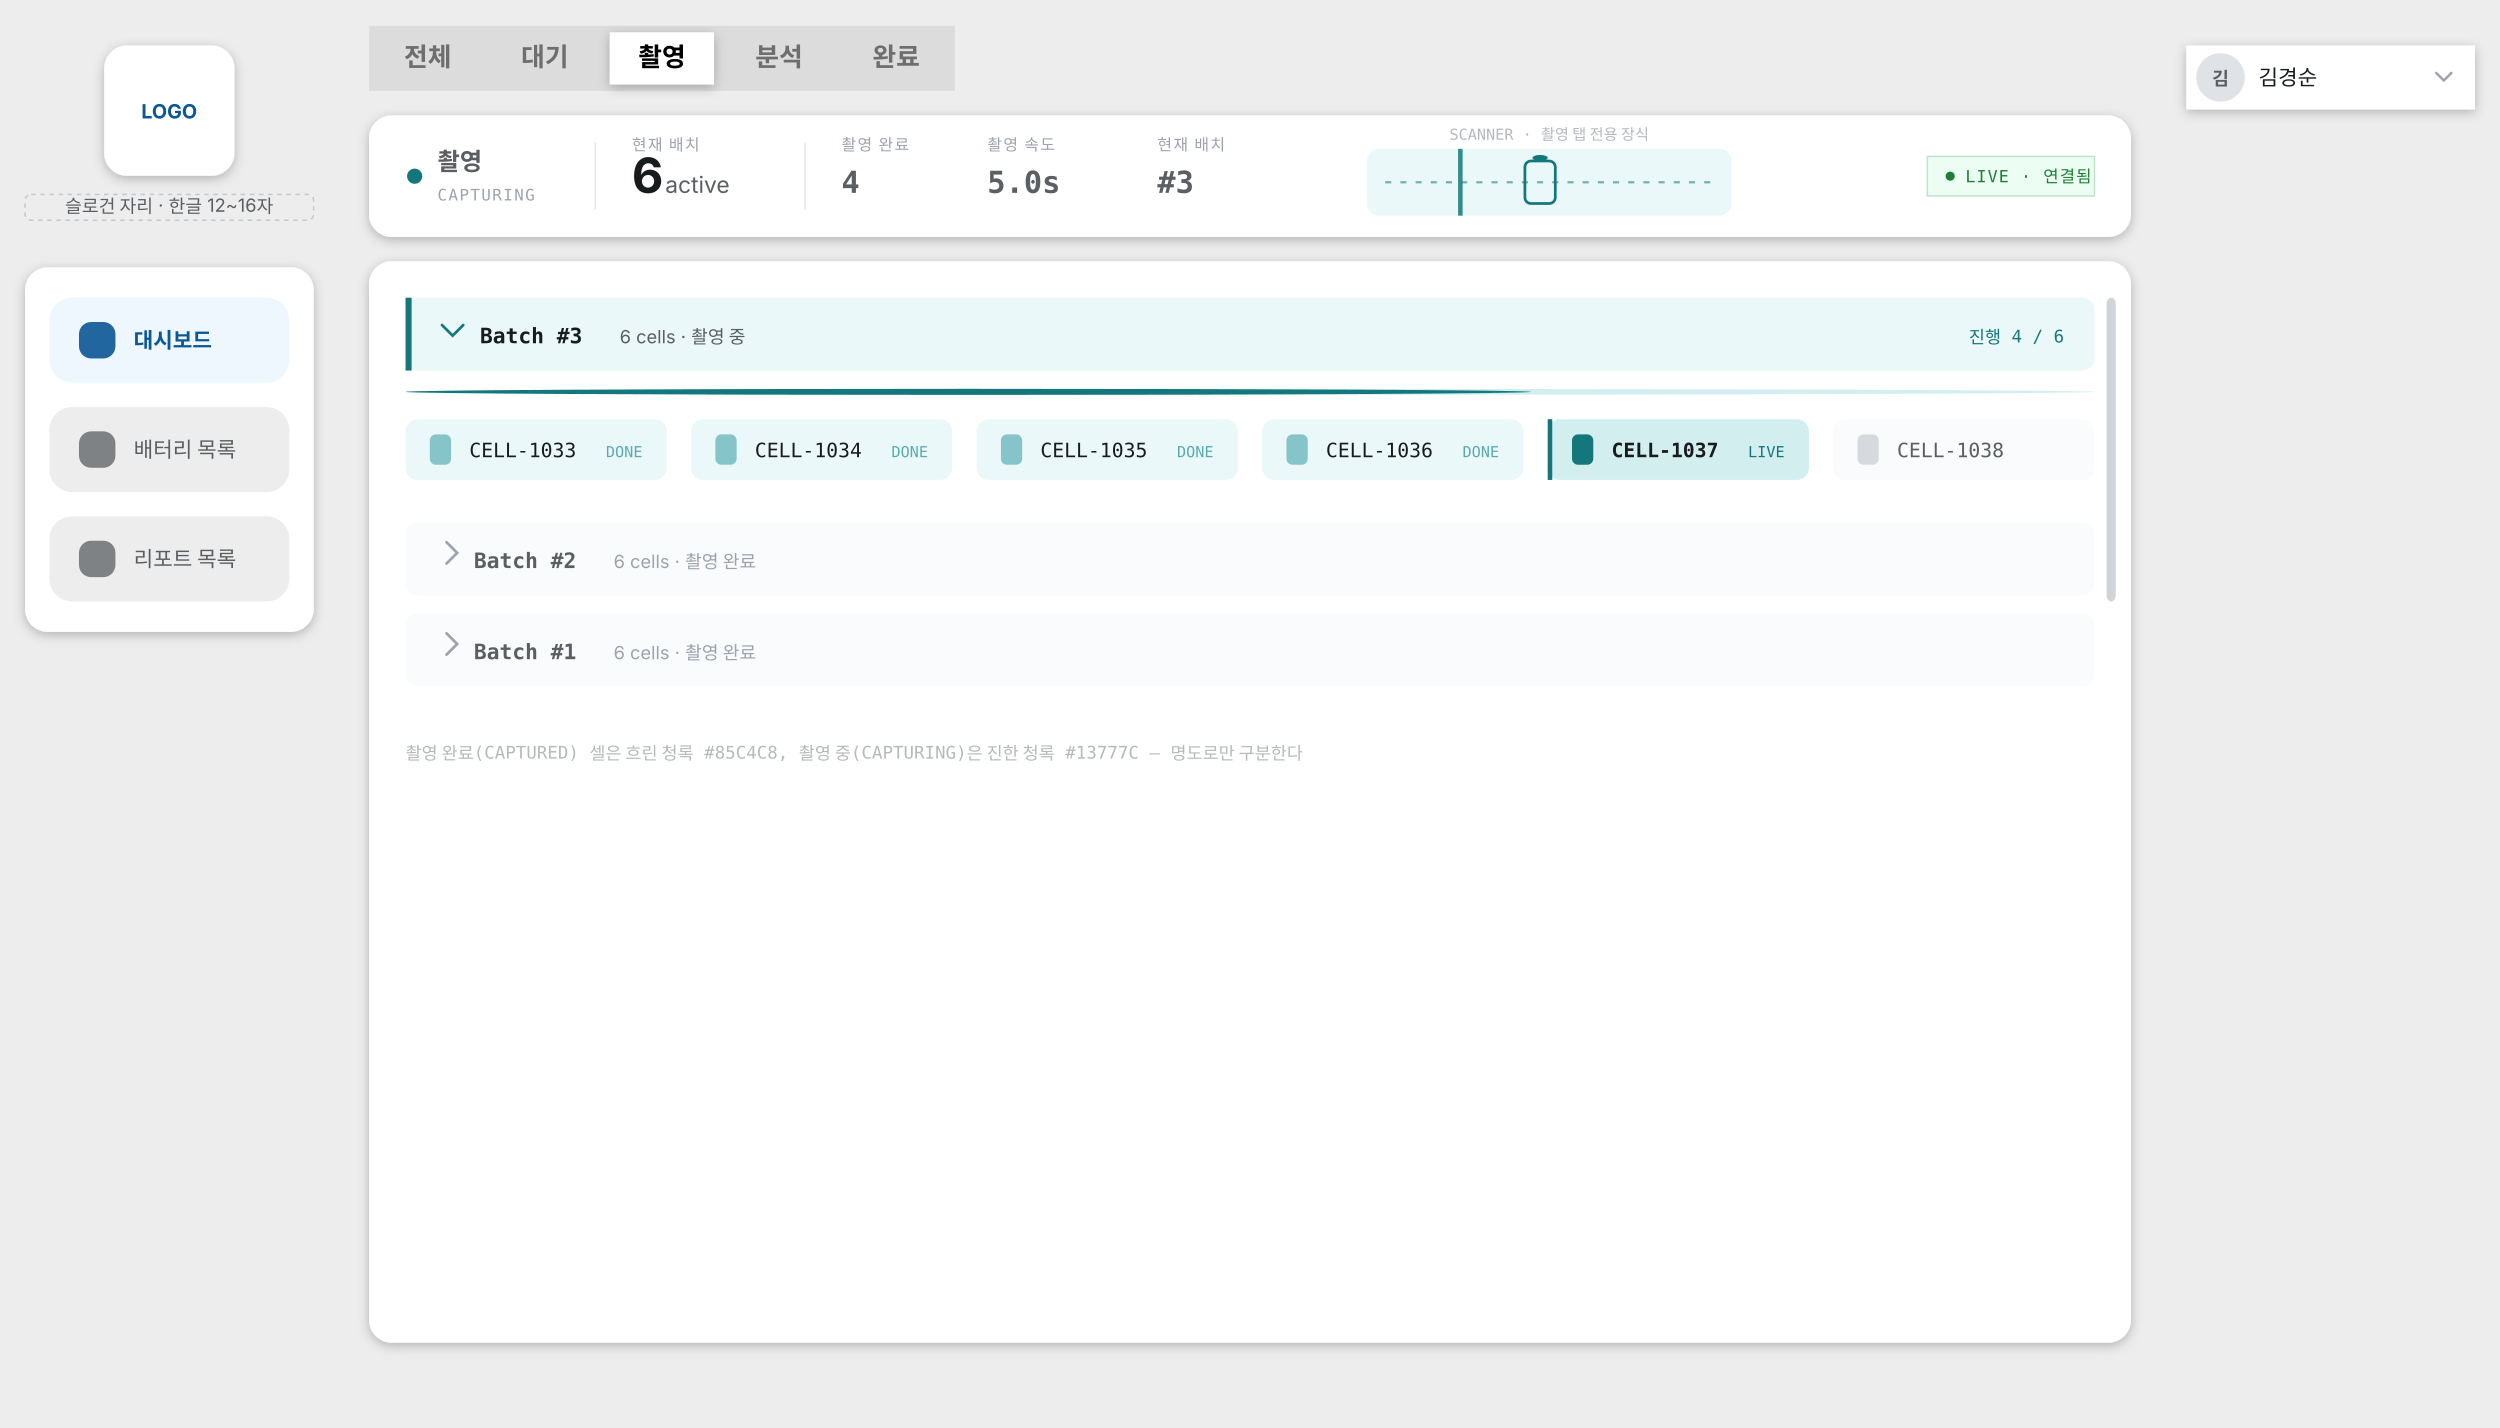
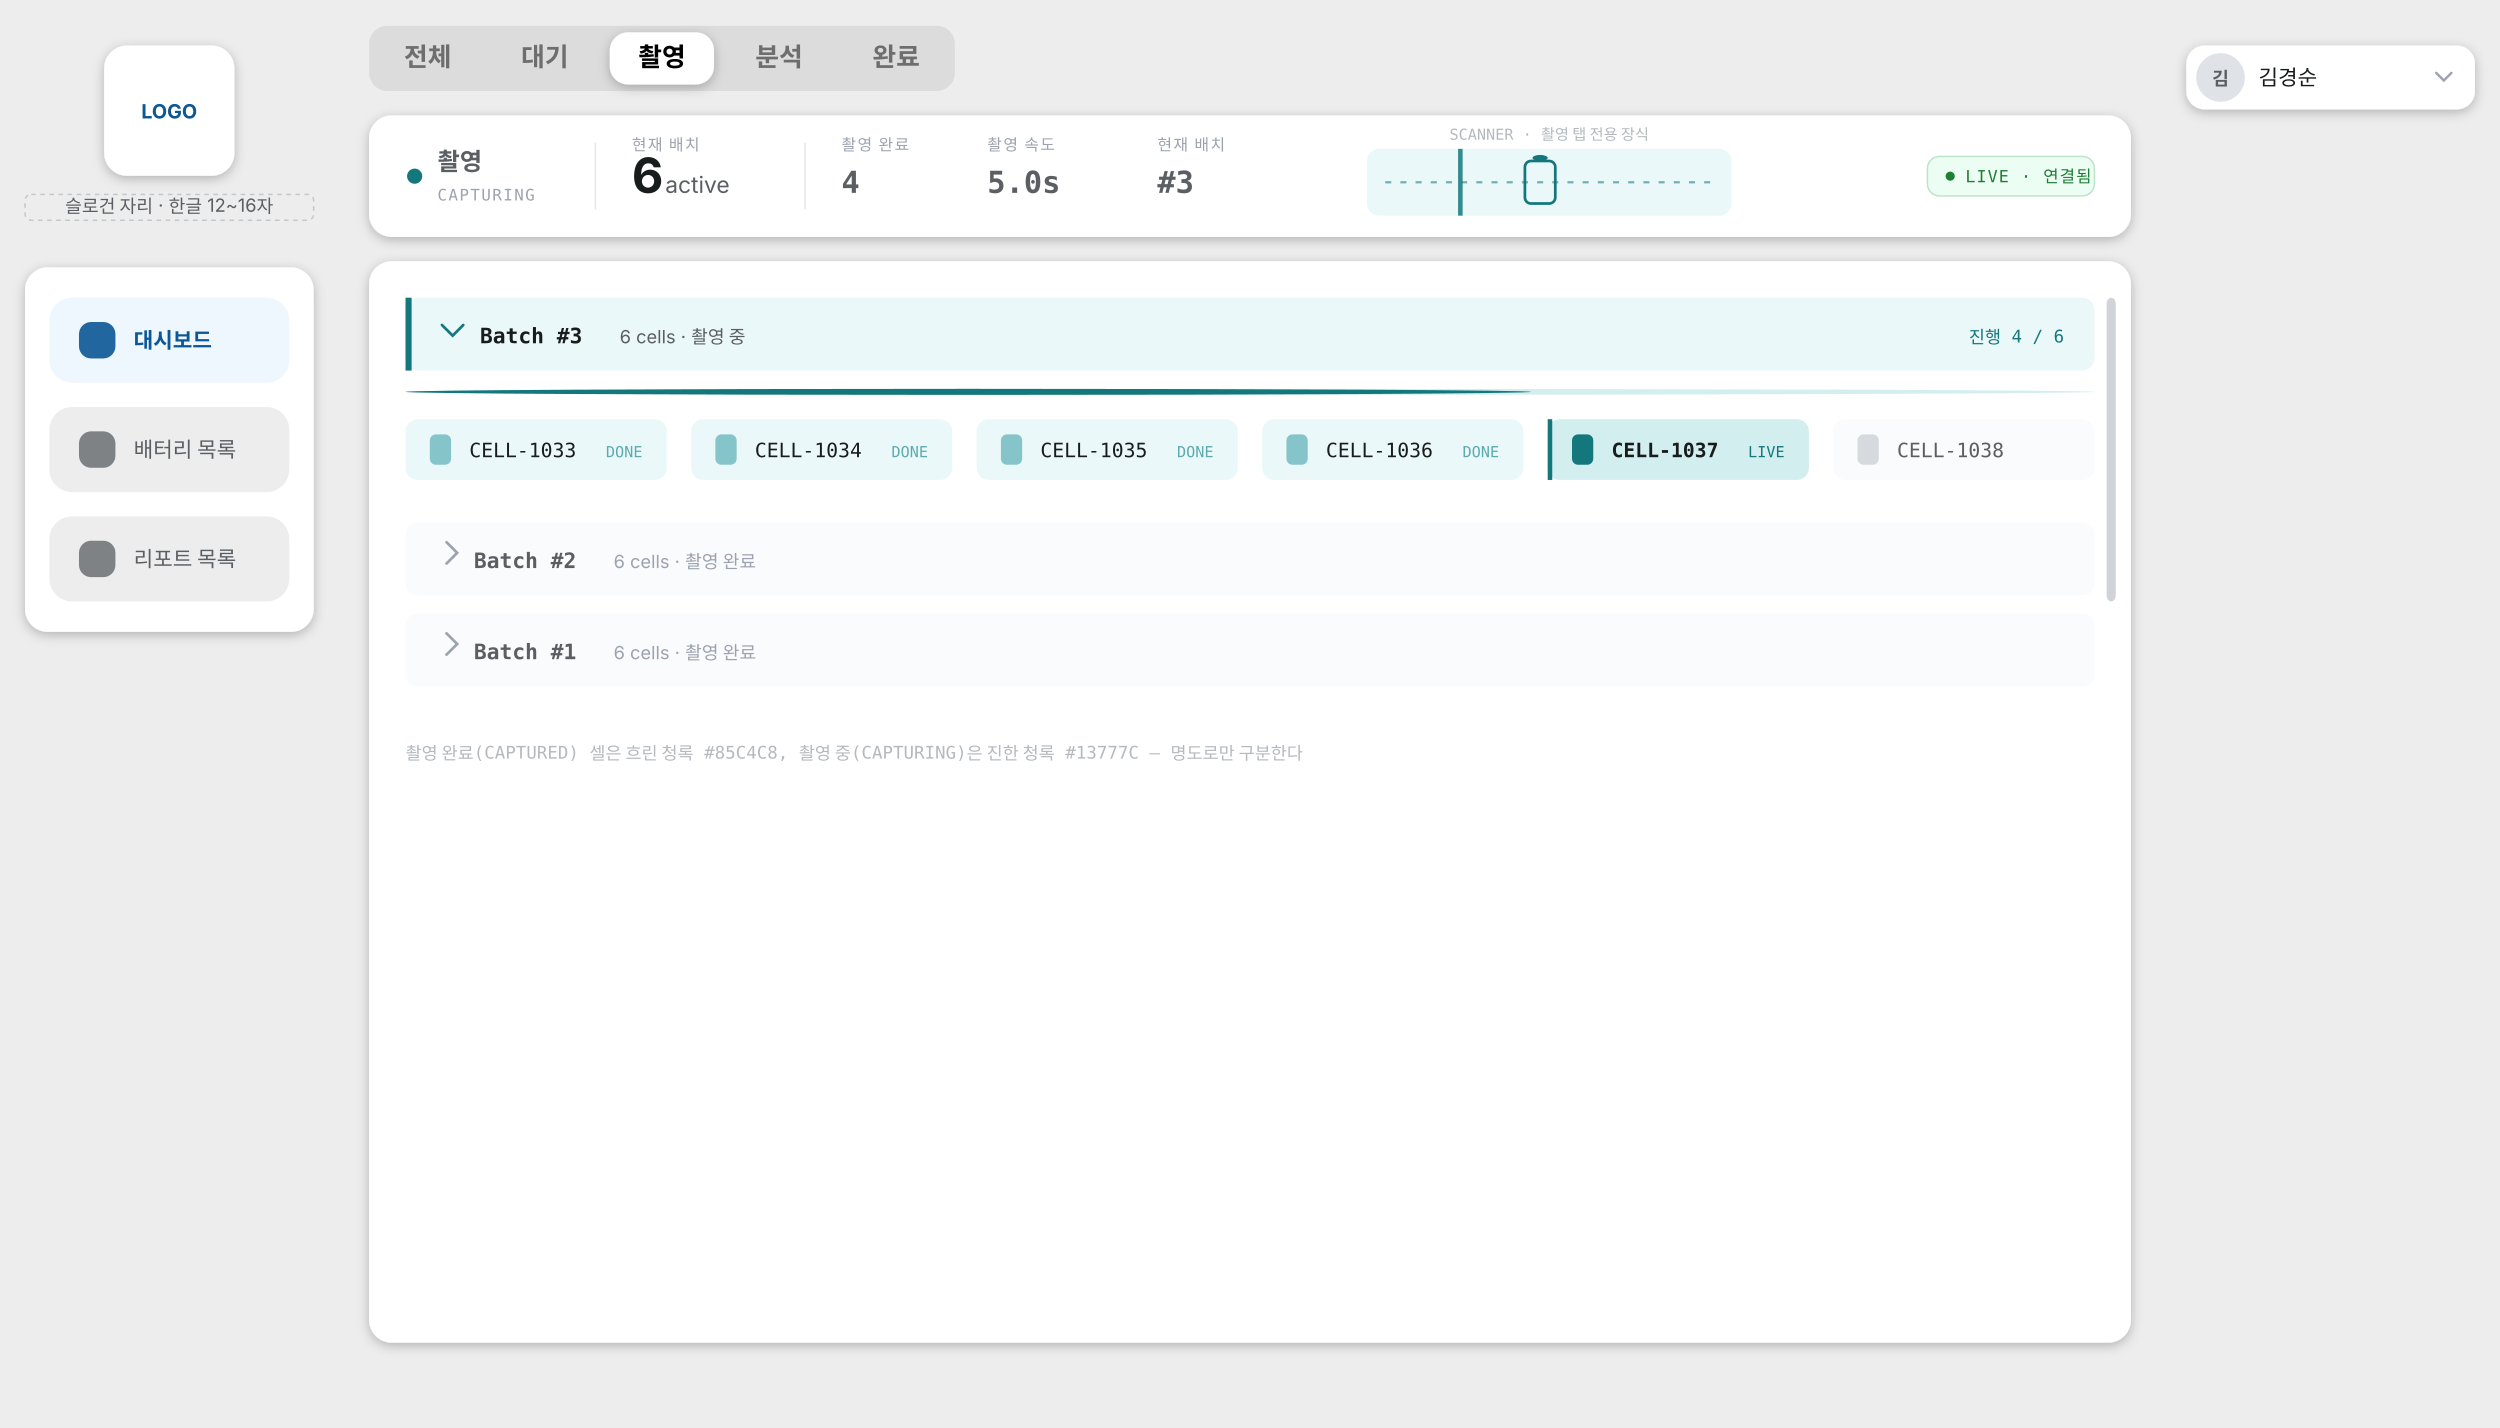
<svg xmlns="http://www.w3.org/2000/svg" viewBox="0 0 1646 940" width="1646" height="940" font-family="Inter, system-ui, 'Pretendard', sans-serif">
  <defs>
    <filter id="sh" x="-20%" y="-20%" width="140%" height="160%">
      <feDropShadow dx="0" dy="2" stdDeviation="4" flood-color="#000000" flood-opacity="0.25" />
    </filter>
  </defs>
  <rect width="1646" height="940" fill="#ededed" />
  <g>
    <rect x="68.6" y="30" width="85.7" height="85.7" rx="15" fill="#ffffff" filter="url(#sh)" />
    <text x="111.4" y="78" text-anchor="middle" font-size="13" font-weight="700" fill="#0C5795">LOGO</text>
    <text x="111.4" y="140" text-anchor="middle" font-size="12" fill="#5b5f63">슬로건 자리 · 한글 12~16자</text>
    <rect x="16.5" y="128" width="190" height="17" rx="4" fill="none" stroke="#c3c8cd" stroke-width="1" stroke-dasharray="3 3" />
    <rect x="16.5" y="176" width="190" height="240" rx="15" fill="#ffffff" filter="url(#sh)" />
    <rect x="32.5" y="196" width="158" height="56" rx="15" fill="#EEF6FE" />
    <rect x="52" y="212" width="24" height="24" rx="8" fill="#0C5795" opacity="0.9" />
    <text x="88" y="229" font-size="14" font-weight="600" fill="#0C5795">대시보드</text>
    <rect x="32.5" y="268" width="158" height="56" rx="15" fill="#ededed" />
    <rect x="52" y="284" width="24" height="24" rx="8" fill="#5b5f63" opacity="0.75" />
    <text x="88" y="301" font-size="14" font-weight="500" fill="#5b5f63">배터리 목록</text>
    <rect x="32.5" y="340" width="158" height="56" rx="15" fill="#ededed" />
    <rect x="52" y="356" width="24" height="24" rx="8" fill="#5b5f63" opacity="0.75" />
    <text x="88" y="373" font-size="14" font-weight="500" fill="#5b5f63">리포트 목록</text>
  </g>
  <g>
-     <rect x="1439.5" y="30" width="190" height="42" fill="#ffffff" filter="url(#sh)" />
+     <rect x="1439.5" y="30" width="190" height="42" fill="#ffffff" filter="url(#sh)" rx="12" />
    <circle cx="1462" cy="51" r="16" fill="#dfe3e7" />
    <text x="1462" y="56" text-anchor="middle" font-size="12" font-weight="600" fill="#5b5f63">김</text>
    <text x="1487" y="56" font-size="14" fill="#191c1d">김경순</text>
    <path d="M1604 48 l5 5 l5 -5" stroke="#9ca3af" stroke-width="1.6" fill="none" stroke-linecap="round" />
  </g>
  <g>
-     <rect x="243" y="17" width="385.7" height="42.9" fill="#dcdcdc" />
-     <rect x="401.5" y="21.3" width="68.6" height="34.3" fill="#ffffff" filter="url(#sh)" />
+     <rect x="243" y="17" width="385.7" height="42.9" fill="#dcdcdc" rx="12" />
+     <rect x="401.5" y="21.3" width="68.6" height="34.3" fill="#ffffff" filter="url(#sh)" rx="12" />
    <text x="281.6" y="43.5" text-anchor="middle" font-size="17" font-weight="600" fill="#00000080">전체</text>
    <text x="358.7" y="43.5" text-anchor="middle" font-size="17" font-weight="600" fill="#00000080">대기</text>
    <text x="435.8" y="43.5" text-anchor="middle" font-size="17" font-weight="600" fill="#000000">촬영</text>
    <text x="512.9" y="43.5" text-anchor="middle" font-size="17" font-weight="600" fill="#00000080">분석</text>
    <text x="590.0" y="43.5" text-anchor="middle" font-size="17" font-weight="600" fill="#00000080">완료</text>
  </g>
  <g>
    <rect x="243" y="76" width="1160" height="80" rx="15" fill="#ffffff" filter="url(#sh)" />
    <circle cx="273" cy="116" r="5" fill="#13777C" />
    <text x="288" y="112" font-size="16" font-weight="600" fill="#5b5f63">촬영</text>
    <text x="288" y="132" font-size="10.5" letter-spacing="0.9" fill="#9ca3af" font-family="ui-monospace, Consolas, monospace">CAPTURING</text>
    <line x1="392" y1="94" x2="392" y2="138" stroke="#e4e7ea" stroke-width="1" />
    <text x="416" y="99" font-size="10.5" letter-spacing="0.9" fill="#9ca3af" font-family="ui-monospace, Consolas, monospace">현재 배치</text>
    <text x="416" y="127" font-size="32" font-weight="700" fill="#191c1d" letter-spacing="-1">6</text>
    <text x="438" y="127" font-size="15" fill="#5b5f63">active</text>
    <line x1="530" y1="94" x2="530" y2="138" stroke="#e4e7ea" stroke-width="1" />
    <text x="554" y="99" font-size="10.5" letter-spacing="0.9" fill="#9ca3af" font-family="ui-monospace, Consolas, monospace">촬영 완료</text>
    <text x="554" y="127" font-size="20" font-weight="700" fill="#5b5f63" font-family="ui-monospace, Consolas, monospace">4</text>
    <text x="650" y="99" font-size="10.5" letter-spacing="0.9" fill="#9ca3af" font-family="ui-monospace, Consolas, monospace">촬영 속도</text>
    <text x="650" y="127" font-size="20" font-weight="700" fill="#5b5f63" font-family="ui-monospace, Consolas, monospace">5.0s</text>
    <text x="762" y="99" font-size="10.5" letter-spacing="0.9" fill="#9ca3af" font-family="ui-monospace, Consolas, monospace">현재 배치</text>
    <text x="762" y="127" font-size="20" font-weight="700" fill="#5b5f63" font-family="ui-monospace, Consolas, monospace">#3</text>
    <g>
      <rect x="900" y="98" width="240" height="44" rx="8" fill="#EBF8F9" />
      <rect x="1004" y="106" width="20" height="28" rx="4" fill="none" stroke="#13777C" stroke-width="1.8" />
      <rect x="1009" y="102" width="10" height="4" rx="999" fill="#13777C" />
      <line x1="912" y1="120" x2="1128" y2="120" stroke="#13777C" stroke-width="1.5" stroke-dasharray="4 6" opacity="0.55" />
      <rect x="960" y="98" width="3" height="44" fill="#13777C" opacity="0.85" />
      <text x="1020" y="92" text-anchor="middle" font-size="10" fill="#b4b9be" font-family="ui-monospace, Consolas, monospace">SCANNER · 촬영 탭 전용 장식</text>
    </g>
-     <rect x="1269" y="103" width="110" height="26" fill="#ecfdf3" stroke="#bfe3c9" stroke-width="1" />
+     <rect x="1269" y="103" width="110" height="26" fill="#ecfdf3" stroke="#bfe3c9" stroke-width="1" rx="8" />
    <circle cx="1284" cy="116" r="3" fill="#1e7e34" />
    <text x="1294" y="120" font-size="11" letter-spacing="0.7" fill="#1e7e34" font-family="ui-monospace, Consolas, monospace">LIVE · 연결됨</text>
  </g>
  <g>
    <rect x="243" y="172" width="1160" height="712" rx="15" fill="#ffffff" filter="url(#sh)" />
    <rect x="267" y="196" width="1112" height="48" rx="8" fill="#EBF8F9" />
    <rect x="267" y="196" width="4" height="48" fill="#13777C" />
    <path d="M291 214 l7 7 l7 -7" stroke="#13777C" stroke-width="1.8" fill="none" stroke-linecap="round" />
    <text x="316" y="226" font-size="14" font-weight="600" fill="#191c1d" font-family="ui-monospace, Consolas, monospace">Batch #3</text>
    <text x="408" y="226" font-size="12" fill="#5b5f63">6 cells · 촬영 중</text>
    <text x="1359" y="226" text-anchor="end" font-size="11.5" fill="#13777C" font-family="ui-monospace, Consolas, monospace">진행 4 / 6</text>
    <rect x="267" y="256" width="1112" height="4" rx="999" fill="#D3EEEF" />
    <rect x="267" y="256" width="741" height="4" rx="999" fill="#13777C" />
    <g>
      <rect x="267" y="276" width="172" height="40" rx="8" fill="#EBF8F9" />
      <rect x="283" y="286" width="14" height="20" rx="4" fill="#85C4C8" />
      <text x="309" y="301" font-size="13" fill="#191c1d" font-family="ui-monospace, Consolas, monospace">CELL-1033</text>
      <text x="423" y="301" text-anchor="end" font-size="10" fill="#5BAAAE" font-family="ui-monospace, Consolas, monospace">DONE</text>
    </g>
    <g>
      <rect x="455" y="276" width="172" height="40" rx="8" fill="#EBF8F9" />
      <rect x="471" y="286" width="14" height="20" rx="4" fill="#85C4C8" />
      <text x="497" y="301" font-size="13" fill="#191c1d" font-family="ui-monospace, Consolas, monospace">CELL-1034</text>
      <text x="611" y="301" text-anchor="end" font-size="10" fill="#5BAAAE" font-family="ui-monospace, Consolas, monospace">DONE</text>
    </g>
    <g>
      <rect x="643" y="276" width="172" height="40" rx="8" fill="#EBF8F9" />
      <rect x="659" y="286" width="14" height="20" rx="4" fill="#85C4C8" />
      <text x="685" y="301" font-size="13" fill="#191c1d" font-family="ui-monospace, Consolas, monospace">CELL-1035</text>
      <text x="799" y="301" text-anchor="end" font-size="10" fill="#5BAAAE" font-family="ui-monospace, Consolas, monospace">DONE</text>
    </g>
    <g>
      <rect x="831" y="276" width="172" height="40" rx="8" fill="#EBF8F9" />
      <rect x="847" y="286" width="14" height="20" rx="4" fill="#85C4C8" />
      <text x="873" y="301" font-size="13" fill="#191c1d" font-family="ui-monospace, Consolas, monospace">CELL-1036</text>
      <text x="987" y="301" text-anchor="end" font-size="10" fill="#5BAAAE" font-family="ui-monospace, Consolas, monospace">DONE</text>
    </g>
    <g>
      <rect x="1019" y="276" width="172" height="40" rx="8" fill="#D3EEEF" />
      <rect x="1019" y="276" width="3" height="40" fill="#13777C" />
      <rect x="1035" y="286" width="14" height="20" rx="4" fill="#13777C" />
      <text x="1061" y="301" font-size="13" font-weight="600" fill="#191c1d" font-family="ui-monospace, Consolas, monospace">CELL-1037</text>
      <text x="1175" y="301" text-anchor="end" font-size="10" fill="#13777C" font-family="ui-monospace, Consolas, monospace">LIVE</text>
    </g>
    <g>
      <rect x="1207" y="276" width="172" height="40" rx="8" fill="#fafbfc" />
      <rect x="1223" y="286" width="14" height="20" rx="4" fill="#d6dade" />
      <text x="1249" y="301" font-size="13" fill="#5b5f63" font-family="ui-monospace, Consolas, monospace">CELL-1038</text>
    </g>
    <g>
      <rect x="267" y="344" width="1112" height="48" rx="8" fill="#fafbfc" />
      <path d="M287 364 l7 -7 l7 7" stroke="#9ca3af" stroke-width="1.8" fill="none" stroke-linecap="round" transform="rotate(90 294 364)" />
      <text x="312" y="374" font-size="14" font-weight="600" fill="#5b5f63" font-family="ui-monospace, Consolas, monospace">Batch #2</text>
      <text x="404" y="374" font-size="12" fill="#9ca3af">6 cells · 촬영 완료</text>
    </g>
    <g>
      <rect x="267" y="404" width="1112" height="48" rx="8" fill="#fafbfc" />
      <path d="M287 424 l7 -7 l7 7" stroke="#9ca3af" stroke-width="1.8" fill="none" stroke-linecap="round" transform="rotate(90 294 424)" />
      <text x="312" y="434" font-size="14" font-weight="600" fill="#5b5f63" font-family="ui-monospace, Consolas, monospace">Batch #1</text>
      <text x="404" y="434" font-size="12" fill="#9ca3af">6 cells · 촬영 완료</text>
    </g>
    <text x="267" y="500" font-size="11.5" fill="#b4b9be" font-family="ui-monospace, Consolas, monospace">촬영 완료(CAPTURED) 셀은 흐린 청록 #85C4C8, 촬영 중(CAPTURING)은 진한 청록 #13777C — 명도로만 구분한다</text>
    <rect x="1387" y="196" width="6" height="200" rx="4" fill="#d0d4d8" />
  </g>
</svg>
